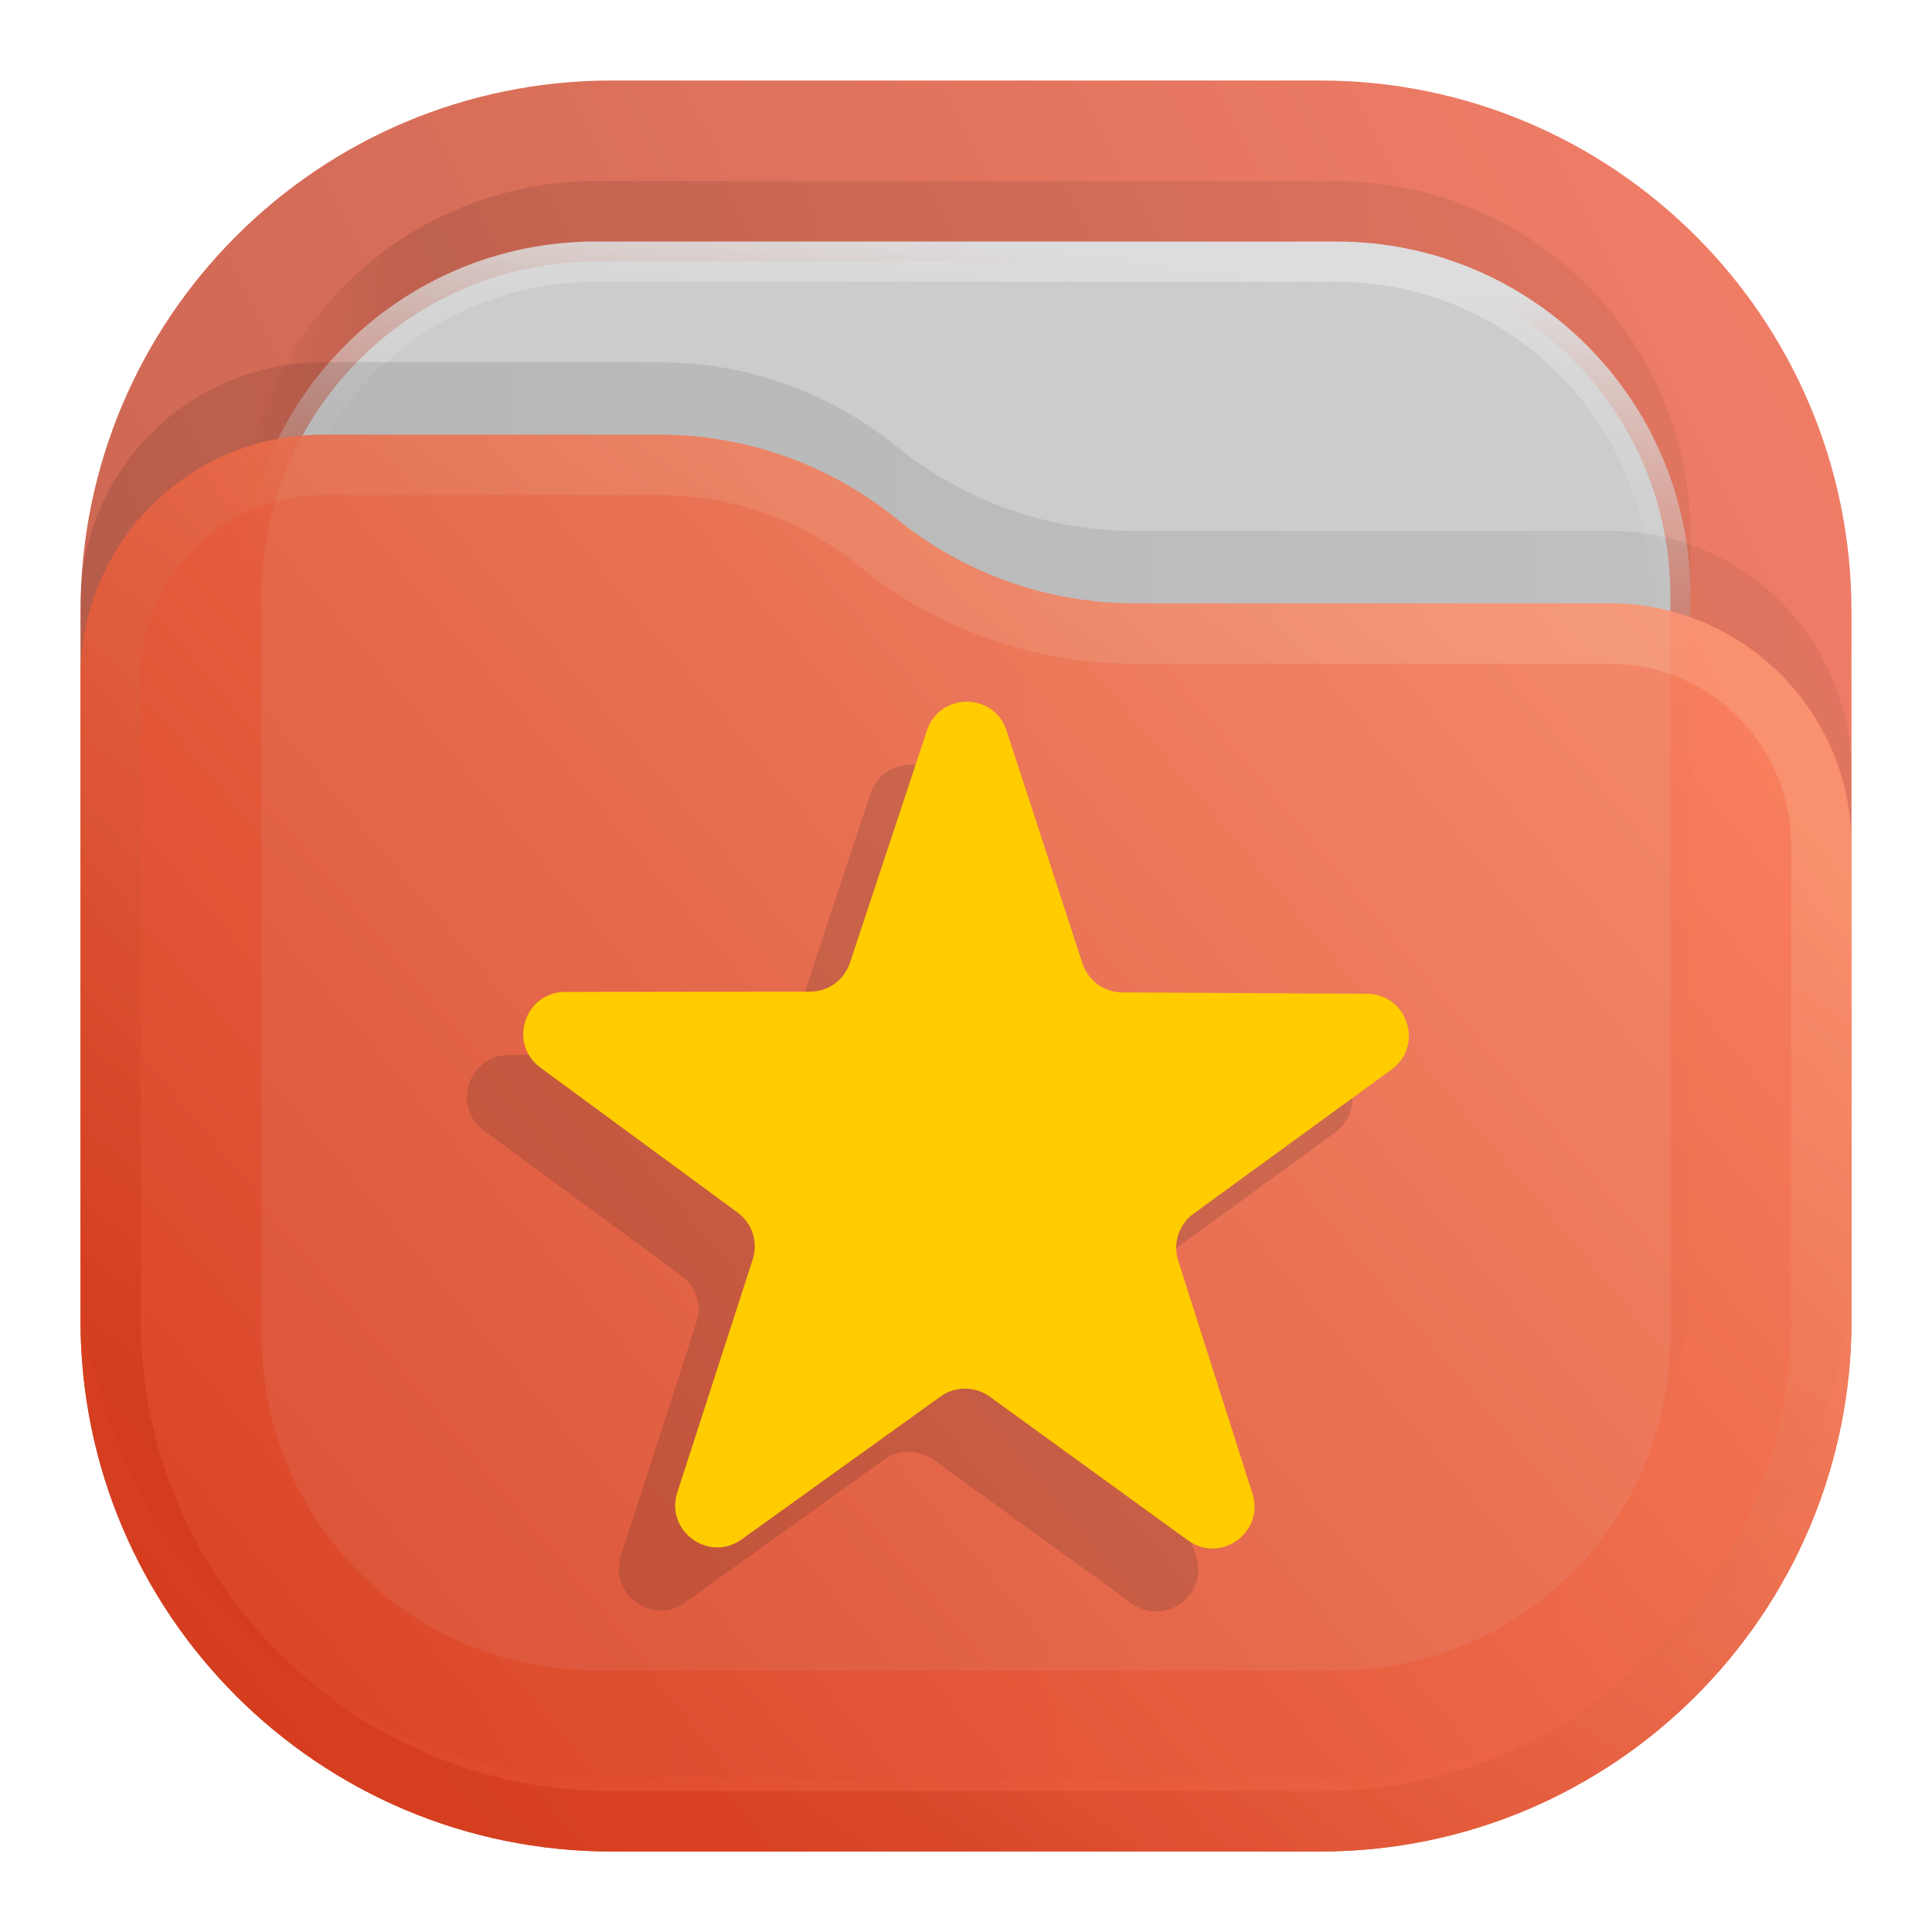
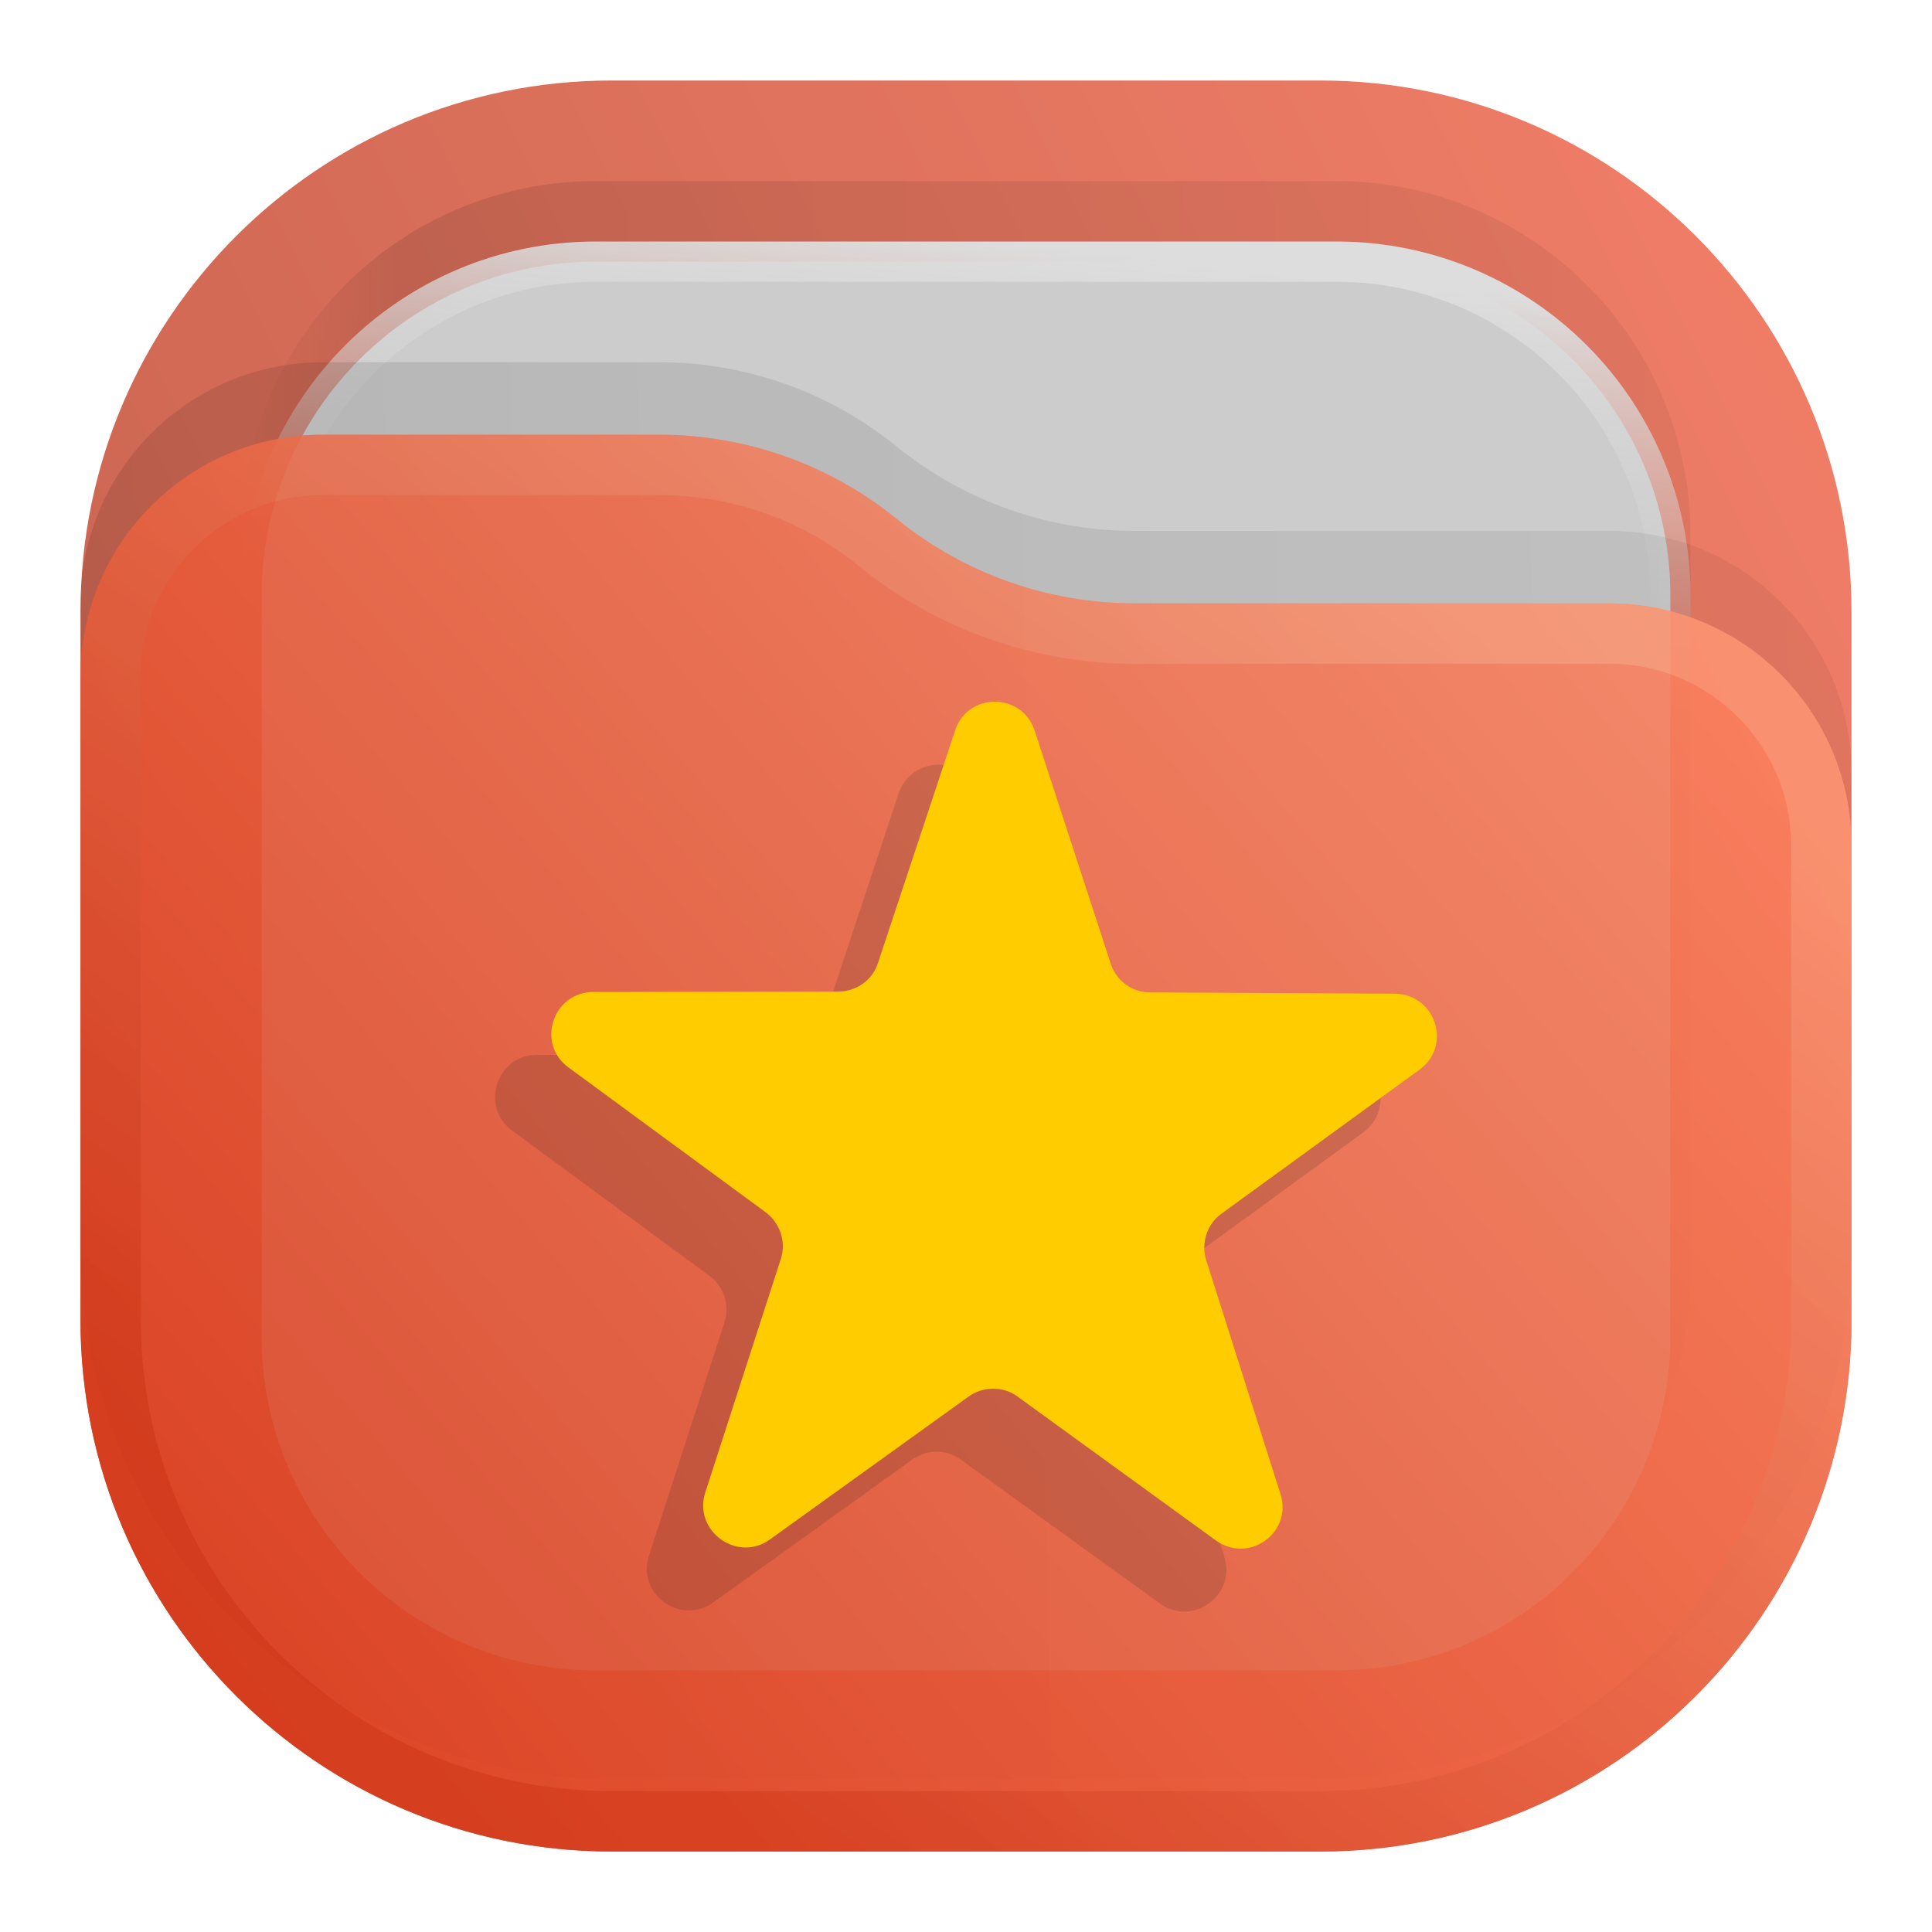
<svg xmlns="http://www.w3.org/2000/svg" width="24" height="24" viewBox="0 0 24 24" fill="none" version="1.1" id="svg17">
  <rect opacity="0.812" x="1" y="1" width="22" height="22" rx="6.6" fill="url(#paint0_linear_201_104)" id="rect1" />
  <rect opacity="0.125" x="3" y="2.25" width="18" height="18" rx="4.4" fill="url(#paint1_linear_201_104)" fill-opacity="0.875" id="rect2" />
  <rect x="3.25" y="3.25" width="17.5" height="17.5" rx="4.15" fill="#CCCCCC" stroke="url(#paint2_linear_201_104)" stroke-width="0.5" id="rect3" />
  <path opacity="0.125" d="M1 7.508C1 5.847 2.347 4.5 4.008 4.5H8.19C9.265 4.5 10.307 4.87 11.141 5.548V5.548C11.975 6.225 13.016 6.595 14.091 6.595H19.992C21.653 6.595 23 7.942 23 9.603V15.5C23 19.145 20.045 22.1 16.4 22.1H7.6C3.955 22.1 1 19.145 1 15.5V7.508Z" fill="url(#paint3_linear_201_104)" fill-opacity="0.875" id="path3" />
  <g opacity="0.875" id="g5">
    <path d="M1 8.408C1 6.747 2.347 5.4 4.008 5.4H8.19C9.265 5.4 10.307 5.77 11.141 6.448V6.448C11.975 7.125 13.016 7.495 14.091 7.495H19.992C21.653 7.495 23 8.842 23 10.503V16.4C23 20.045 20.045 23 16.4 23H7.6C3.955 23 1 20.045 1 16.4V8.408Z" fill="url(#paint4_linear_201_104)" id="path4" />
    <path d="M22.625 10.503V16.4C22.625 19.838 19.838 22.625 16.4 22.625H7.6C4.162 22.625 1.375 19.838 1.375 16.4V8.408C1.375 6.954 2.554 5.775 4.008 5.775H8.19C9.179 5.775 10.137 6.115 10.904 6.739C11.805 7.471 12.93 7.87 14.091 7.87H19.992C21.446 7.87 22.625 9.049 22.625 10.503Z" stroke="url(#paint5_linear_201_104)" stroke-opacity="0.375" stroke-width="0.75" stroke-linejoin="round" id="path5" />
  </g>
  <defs id="defs17">
    <linearGradient id="paint0_linear_201_104" x1="23" y1="1" x2="1" y2="12" gradientUnits="userSpaceOnUse">
      <stop stop-color="#F06246" id="stop5" />
      <stop offset="1" stop-color="#BE4128" id="stop6" />
    </linearGradient>
    <linearGradient id="paint1_linear_201_104" x1="21" y1="4" x2="3" y2="4" gradientUnits="userSpaceOnUse">
      <stop stop-opacity="0.5" id="stop7" />
      <stop offset="0.89" id="stop8" />
      <stop offset="1" stop-opacity="0" id="stop9" />
    </linearGradient>
    <linearGradient id="paint2_linear_201_104" x1="12" y1="3" x2="11.5" y2="8" gradientUnits="userSpaceOnUse">
      <stop stop-color="#DDDDDD" id="stop10" />
      <stop offset="1" stop-color="#CCCCCC" stop-opacity="0" id="stop11" />
    </linearGradient>
    <linearGradient id="paint3_linear_201_104" x1="23" y1="9" x2="1.012" y2="9.521" gradientUnits="userSpaceOnUse">
      <stop stop-opacity="0.5" id="stop12" />
      <stop offset="1" id="stop13" />
    </linearGradient>
    <linearGradient id="paint4_linear_201_104" x1="23" y1="5.4" x2="1.429" y2="23.512" gradientUnits="userSpaceOnUse">
      <stop stop-color="#FF8966" id="stop14" />
      <stop offset="1" stop-color="#DC3A1A" id="stop15" />
    </linearGradient>
    <linearGradient id="paint5_linear_201_104" x1="15" y1="5.5" x2="5.5" y2="19.5" gradientUnits="userSpaceOnUse">
      <stop stop-color="#FFB693" id="stop16" />
      <stop offset="1" stop-color="#C82606" id="stop17" />
    </linearGradient>
    <linearGradient id="paint6_linear_202_43" x1="18.83" y1="10" x2="6.18" y2="18.25" gradientUnits="userSpaceOnUse" gradientTransform="translate(-0.47116)">
      <stop stop-color="#967CCC" id="stop20-8" />
      <stop offset="1" stop-color="#5E35B1" id="stop21-9" />
    </linearGradient>
+     <clipPath clipPathUnits="userSpaceOnUse" id="clipPath11-4">
+       <path d="M 0,0 H 19 V 19 H 0 Z" id="path11-0" />
+     </clipPath>
  </defs>
-   <path d="m 14.859,19.339 c 0.152,0.479 -0.395,0.874 -0.802,0.579 l -2.463,-1.786 c -0.182,-0.132 -0.427,-0.132 -0.609,-0.002 L 8.513,19.906 C 8.105,20.199 7.559,19.801 7.714,19.322 l 0.937,-2.895 c 0.069,-0.213 -0.006,-0.447 -0.187,-0.58 L 6.013,14.046 C 5.608,13.748 5.819,13.106 6.321,13.105 l 3.043,-0.003 C 9.588,13.102 9.787,12.958 9.857,12.745 l 0.957,-2.888 c 0.158,-0.477 0.833,-0.476 0.989,0.002 l 0.943,2.893 c 0.07,0.213 0.268,0.358 0.492,0.359 l 3.043,0.017 c 0.503,0.003 0.71,0.646 0.303,0.942 l -2.46,1.791 c -0.181,0.132 -0.258,0.365 -0.19,0.579 z" stroke="#FFCF0C" stroke-width="0.725" id="path10" style="opacity:0.15;fill:#1a1a1a;stroke:none" />
-   <path d="m 15.559,18.556 c 0.152,0.479 -0.395,0.874 -0.802,0.579 l -2.463,-1.786 c -0.182,-0.132 -0.427,-0.132 -0.609,-0.002 L 9.213,19.123 C 8.805,19.416 8.259,19.017 8.414,18.539 l 0.937,-2.895 c 0.069,-0.213 -0.006,-0.447 -0.187,-0.58 L 6.713,13.262 C 6.308,12.964 6.519,12.323 7.021,12.322 l 3.043,-0.003 c 0.224,-2.08e-4 0.423,-0.144 0.494,-0.357 l 0.957,-2.888 c 0.158,-0.477 0.833,-0.476 0.989,0.002 l 0.943,2.893 c 0.07,0.213 0.268,0.358 0.492,0.359 l 3.043,0.017 c 0.503,0.003 0.71,0.646 0.303,0.942 l -2.46,1.791 c -0.181,0.132 -0.258,0.365 -0.19,0.579 z" stroke="#FFCF0C" stroke-width="0.725" id="path5-9" style="fill:#ffcc00;stroke:none" />
+   <g id="g2" transform="translate(-33.65113)">
+     <g opacity="0.15" id="g12" transform="translate(34)">
+       <path d="m 11.145,14.504 c 0.113,0.359 -0.297,0.656 -0.602,0.434 L 8.695,13.602 C 8.559,13.5 8.375,13.5 8.238,13.598 L 6.383,14.93 C 6.078,15.148 5.668,14.852 5.785,14.492 L 6.488,12.32 C 6.539,12.16 6.484,11.984 6.348,11.887 L 4.512,10.535 C 4.207,10.312 4.363,9.828 4.742,9.828 h 2.281 c 0.168,0 0.317,-0.109 0.372,-0.269 L 8.109,7.395 c 0.121,-0.36 0.625,-0.36 0.743,0 l 0.707,2.167 c 0.054,0.161 0.203,0.27 0.371,0.27 l 2.281,0.016 c 0.379,0 0.531,0.484 0.227,0.703 l -1.844,1.344 c -0.137,0.101 -0.192,0.273 -0.141,0.433 z" style="fill:#1a1a1a;fill-opacity:1;fill-rule:nonzero;stroke:none" transform="scale(1.333333)" clip-path="url(#clipPath11-4)" id="path12" />
+     </g>
+     <path id="path13" d="M 49.557,18.557 C 49.713,19.036 49.167,19.432 48.755,19.136 L 46.292,17.349 c -0.177,-0.131 -0.428,-0.131 -0.609,0 l -2.469,1.776 C 42.807,19.416 42.26,19.016 42.412,18.541 l 0.937,-2.896 c 0.072,-0.213 -0.005,-0.448 -0.183,-0.583 L 40.713,13.26 c -0.407,-0.296 -0.192,-0.937 0.308,-0.937 l 3.041,-0.005 c 0.224,0 0.427,-0.14 0.495,-0.353 L 45.516,9.073 c 0.156,-0.475 0.833,-0.475 0.989,0.005 L 47.448,11.969 c 0.068,0.213 0.265,0.359 0.489,0.359 l 3.041,0.016 c 0.505,0.005 0.715,0.645 0.308,0.943 l -2.464,1.792 C 48.645,15.208 48.568,15.443 48.636,15.656 Z" style="fill:#ffcc00;fill-opacity:1;fill-rule:nonzero;stroke:none;stroke-width:1.333" />
+   </g>
</svg>
